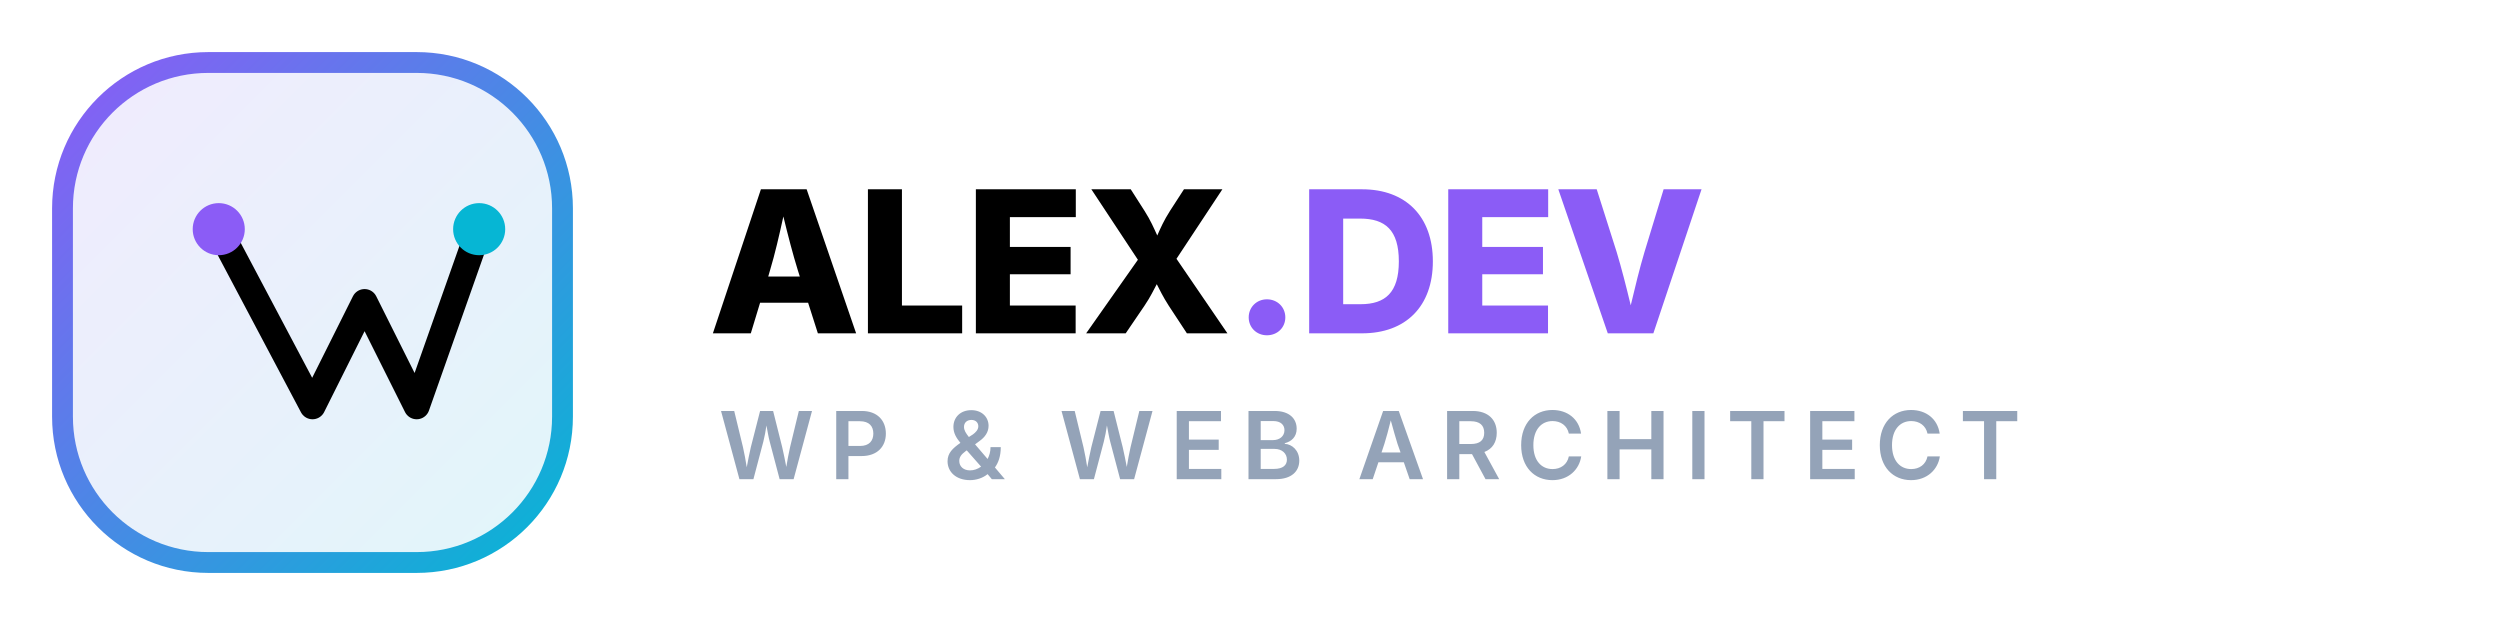
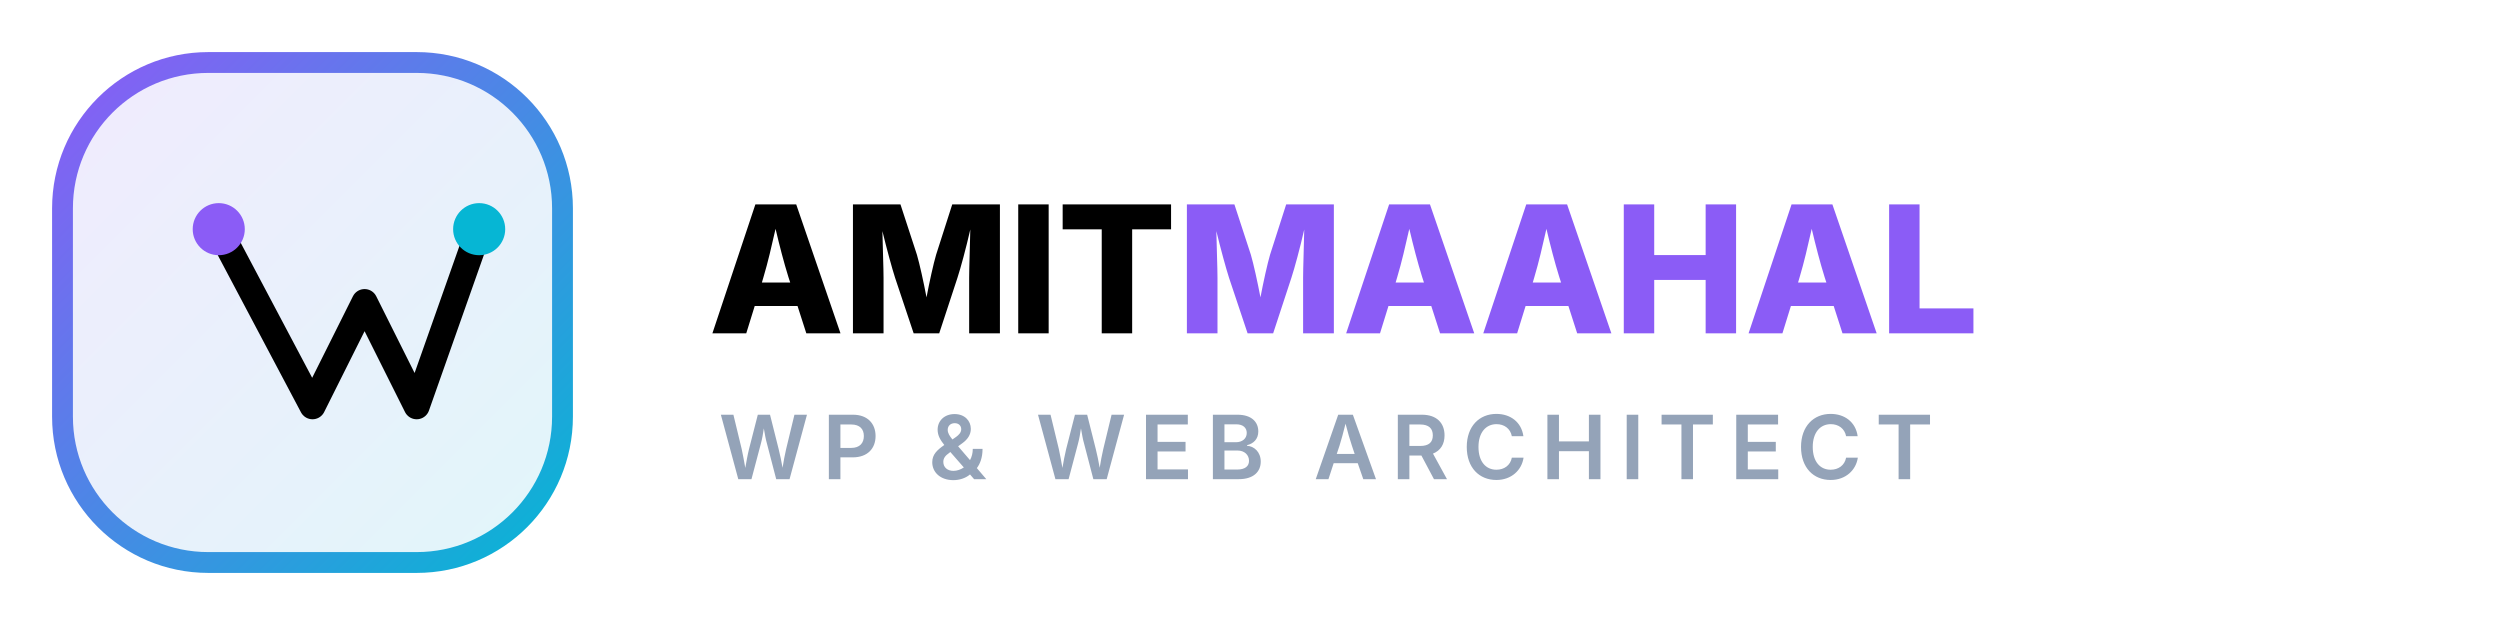
<svg xmlns="http://www.w3.org/2000/svg" viewBox="0 0 240 60" fill="none" class="portfolio-logo-svg">
  <defs>
    <linearGradient id="logoGrad" x1="0%" y1="0%" x2="100%" y2="100%">
      <stop offset="0%" stop-color="var(--color-primary, #8B5CF6)" />
      <stop offset="100%" stop-color="var(--color-secondary, #06B6D4)" />
    </linearGradient>
  </defs>
  <g transform="translate(6, 6)">
    <rect width="48" height="48" rx="14" fill="url(#logoGrad)" fill-opacity="0.12" stroke="url(#logoGrad)" stroke-width="2" />
    <path d="M15 16L24 33L29 23L34 33L40 16" stroke="currentColor" stroke-width="2.5" stroke-linecap="round" stroke-linejoin="round" />
    <circle cx="15" cy="16" r="2.5" fill="var(--color-primary, #8B5CF6)" />
    <circle cx="40" cy="16" r="2.5" fill="var(--color-secondary, #06B6D4)" />
  </g>
-   <text x="68" y="32" font-family="'Plus Jakarta Sans', 'Inter', -apple-system, sans-serif" font-size="19" font-weight="800" letter-spacing="-0.02em" fill="currentColor">
-     ALEX<tspan fill="var(--color-primary, #8B5CF6)">.DEV</tspan>
+   <text x="68" y="32" font-family="'Plus Jakarta Sans', 'Inter', -apple-system, sans-serif" font-size="17" font-weight="800" letter-spacing="-0.01em" fill="currentColor">
+     AMIT<tspan fill="var(--color-primary, #8B5CF6)"> MAAHAL</tspan>
  </text>
-   <text x="69" y="46" font-family="'Inter', -apple-system, sans-serif" font-size="9" font-weight="600" letter-spacing="0.16em" fill="var(--color-text-muted, #94A3B8)" text-transform="uppercase">
+   <text x="69" y="46" font-family="'Inter', -apple-system, sans-serif" font-size="8.5" font-weight="600" letter-spacing="0.15em" fill="var(--color-text-muted, #94A3B8)" text-transform="uppercase">
    WP &amp; WEB ARCHITECT
  </text>
</svg>
